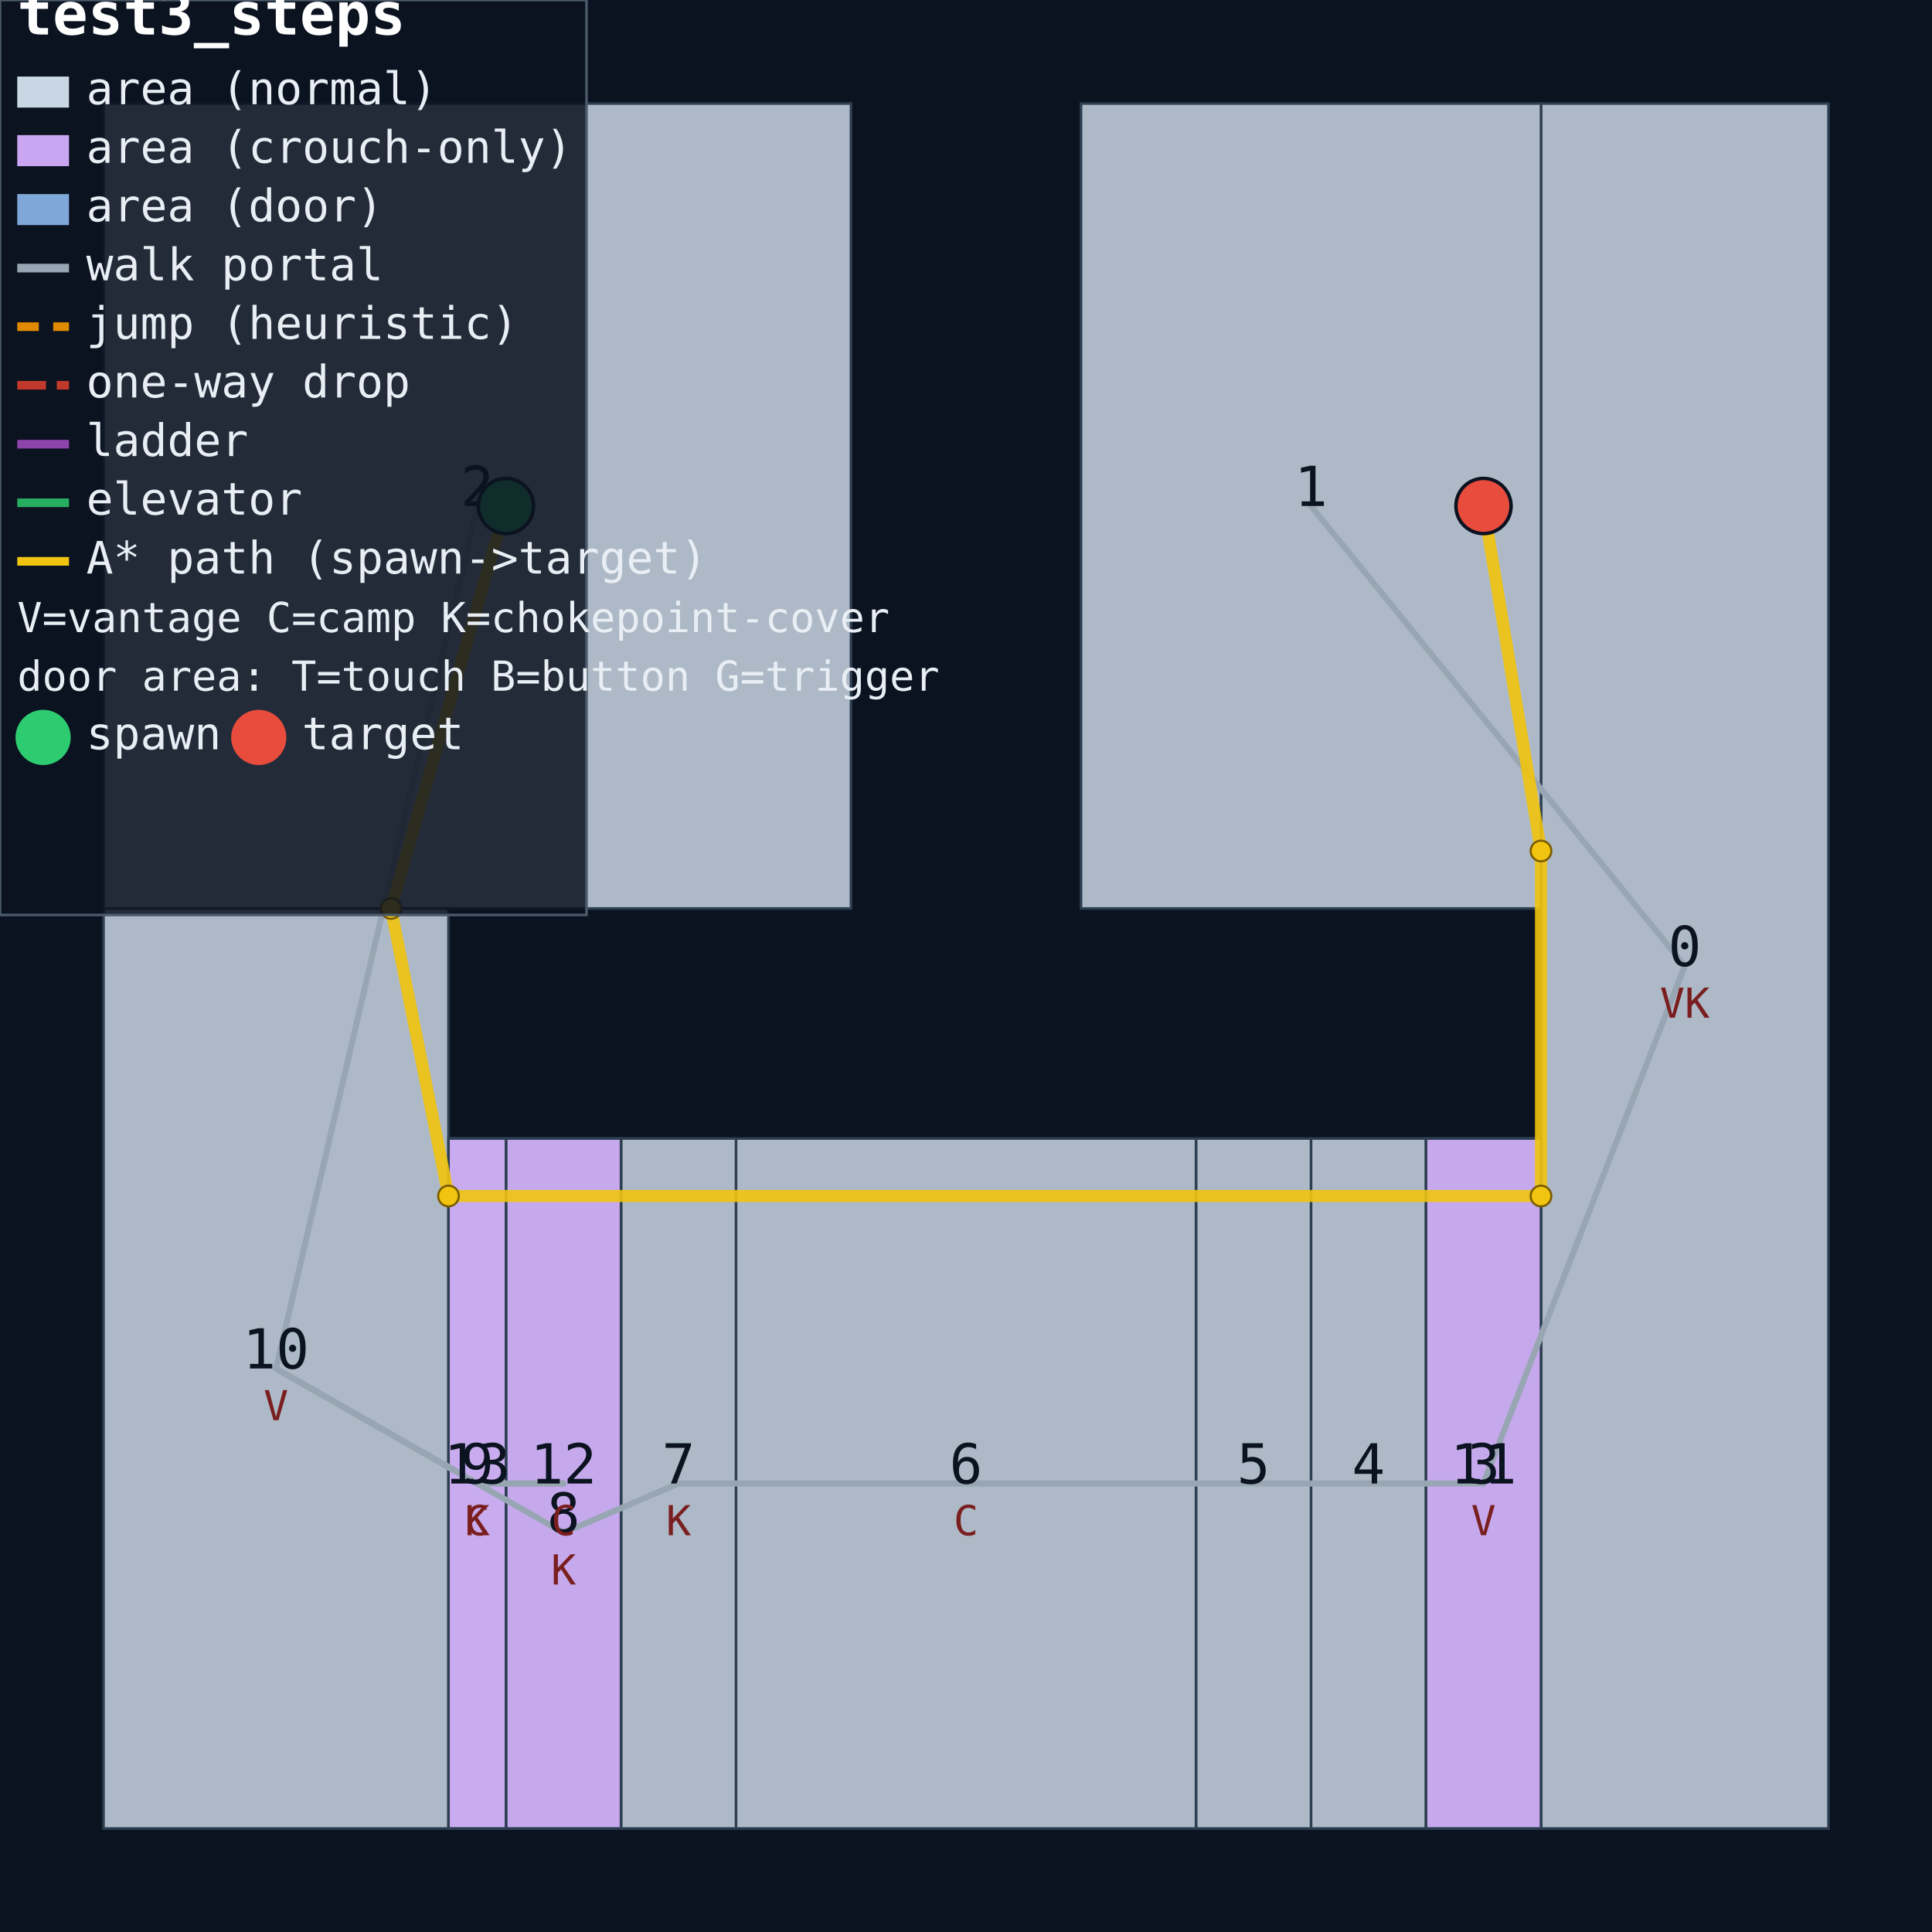
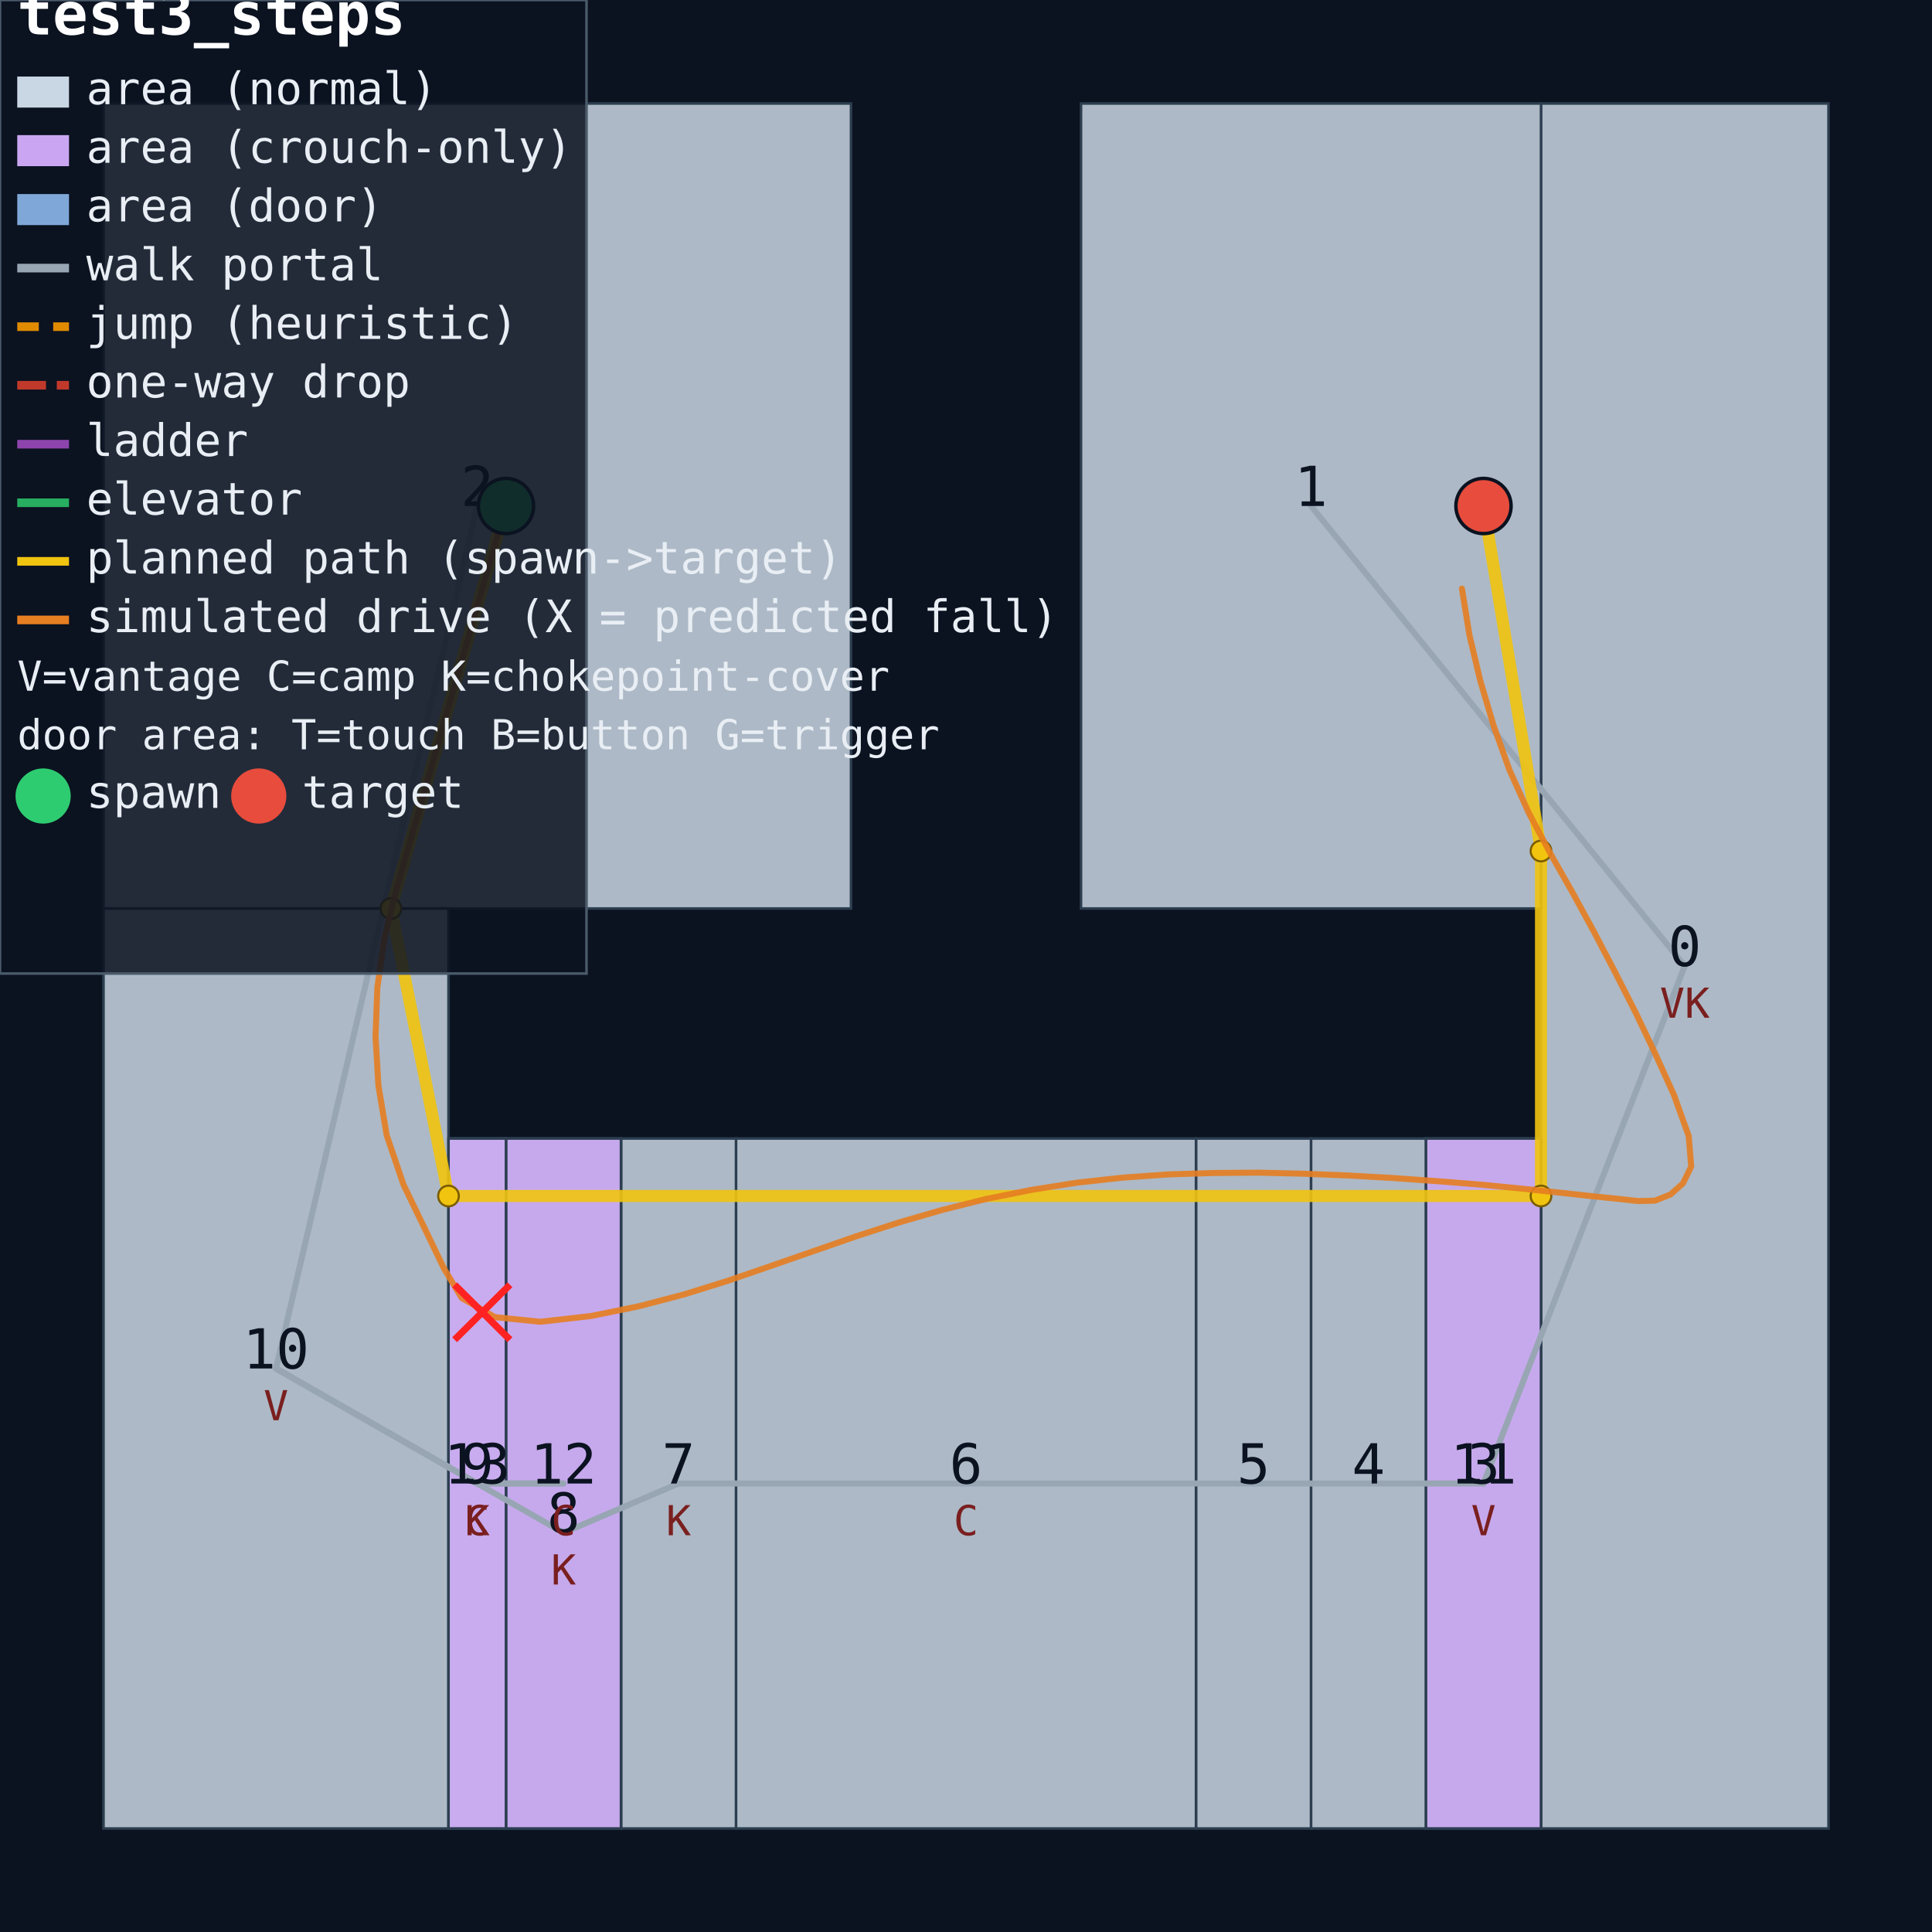
<svg xmlns="http://www.w3.org/2000/svg" viewBox="-12.8 -524.8 537.6 537.6" font-family="monospace">
  <rect x="-12.8" y="-524.8" width="537.6" height="537.6" fill="#0b1220" />
  <defs>
    <marker id="arrow" viewBox="0 0 10 10" refX="8" refY="5" markerWidth="5" markerHeight="5" orient="auto-start-reverse">
      <path d="M0,0 L10,5 L0,10 z" fill="#c0392b" />
    </marker>
  </defs>
  <g stroke="#2c3e50" stroke-width="0.72" fill-opacity="0.85">
    <polygon fill="#c9d6e3" points="416.0,-496.0 496.0,-496.0 496.0,-16.0 416.0,-16.0 " />
    <polygon fill="#c9d6e3" points="288.0,-496.0 416.0,-496.0 416.0,-272.0 288.0,-272.0 " />
    <polygon fill="#c9d6e3" points="16.0,-496.0 224.0,-496.0 224.0,-272.0 16.0,-272.0 " />
    <polygon fill="#c9d6e3" points="384.0,-208.0 416.0,-208.0 416.0,-16.0 384.0,-16.0 " />
    <polygon fill="#c9d6e3" points="352.0,-208.0 384.0,-208.0 384.0,-16.0 352.0,-16.0 " />
    <polygon fill="#c9d6e3" points="320.0,-208.0 352.0,-208.0 352.0,-16.0 320.0,-16.0 " />
    <polygon fill="#c9d6e3" points="192.0,-208.0 320.0,-208.0 320.0,-16.0 192.0,-16.0 " />
    <polygon fill="#c9d6e3" points="160.0,-208.0 192.0,-208.0 192.0,-16.0 160.0,-16.0 " />
    <polygon fill="#c9d6e3" points="128.0,-208.0 160.0,-208.0 160.0,-16.0 128.0,-16.0 " />
    <polygon fill="#c9d6e3" points="112.0,-208.0 128.0,-208.0 128.0,-16.0 112.0,-16.0 " />
    <polygon fill="#c9d6e3" points="112.0,-208.0 128.0,-208.0 128.0,-16.0 112.0,-16.0 " />
    <polygon fill="#c9d6e3" points="16.0,-272.0 112.0,-272.0 112.0,-16.0 16.0,-16.0 " />
    <polygon fill="#caa6f2" points="384.0,-208.0 416.0,-208.0 416.0,-16.0 384.0,-16.0 " />
    <polygon fill="#caa6f2" points="128.0,-208.0 160.0,-208.0 160.0,-16.0 128.0,-16.0 " />
    <polygon fill="#caa6f2" points="112.0,-208.0 128.0,-208.0 128.0,-16.0 112.0,-16.0 " />
  </g>
  <g stroke-linecap="round">
    <line x1="256.0" y1="-112.0" x2="176.0" y2="-112.0" stroke="#98a6b3" stroke-width="1.68" />
    <line x1="456.0" y1="-256.0" x2="352.0" y2="-384.0" stroke="#98a6b3" stroke-width="1.68" />
    <line x1="456.0" y1="-256.0" x2="400.0" y2="-112.0" stroke="#98a6b3" stroke-width="1.68" />
    <line x1="120.0" y1="-384.0" x2="64.0" y2="-144.0" stroke="#98a6b3" stroke-width="1.68" />
    <line x1="400.0" y1="-112.0" x2="368.0" y2="-112.0" stroke="#98a6b3" stroke-width="1.68" />
    <line x1="368.0" y1="-112.0" x2="336.0" y2="-112.0" stroke="#98a6b3" stroke-width="1.68" />
    <line x1="336.0" y1="-112.0" x2="256.0" y2="-112.0" stroke="#98a6b3" stroke-width="1.68" />
    <line x1="144.0" y1="-98.3" x2="120.0" y2="-112.0" stroke="#98a6b3" stroke-width="1.68" />
    <line x1="144.0" y1="-112.0" x2="120.0" y2="-112.0" stroke="#98a6b3" stroke-width="1.68" />
    <line x1="144.0" y1="-112.0" x2="120.0" y2="-112.0" stroke="#98a6b3" stroke-width="1.68" />
    <line x1="176.0" y1="-112.0" x2="144.0" y2="-98.3" stroke="#98a6b3" stroke-width="1.68" />
    <line x1="120.0" y1="-112.0" x2="64.0" y2="-144.0" stroke="#98a6b3" stroke-width="1.68" />
    <line x1="120.0" y1="-112.0" x2="64.0" y2="-144.0" stroke="#98a6b3" stroke-width="1.68" />
    <line x1="120.0" y1="-112.0" x2="64.0" y2="-144.0" stroke="#98a6b3" stroke-width="1.68" />
    <line x1="120.0" y1="-112.0" x2="64.0" y2="-144.0" stroke="#98a6b3" stroke-width="1.68" />
    <line x1="400.0" y1="-112.0" x2="400.0" y2="-112.0" stroke="#98a6b3" stroke-width="1.68" />
  </g>
  <g fill="#0b1220" text-anchor="middle" font-size="15.36">
    <text x="456.0" y="-256.0">0</text>
    <text x="456.0" y="-241.6" font-size="11.52" fill="#7a1f1f">VK</text>
    <text x="352.0" y="-384.0">1</text>
    <text x="120.0" y="-384.0">2</text>
    <text x="400.0" y="-112.0">3</text>
    <text x="400.0" y="-97.6" font-size="11.52" fill="#7a1f1f">V</text>
    <text x="368.0" y="-112.0">4</text>
    <text x="336.0" y="-112.0">5</text>
    <text x="256.0" y="-112.0">6</text>
    <text x="256.0" y="-97.6" font-size="11.52" fill="#7a1f1f">C</text>
    <text x="176.0" y="-112.0">7</text>
    <text x="176.0" y="-97.6" font-size="11.52" fill="#7a1f1f">K</text>
    <text x="144.0" y="-98.3">8</text>
    <text x="144.0" y="-83.9" font-size="11.52" fill="#7a1f1f">K</text>
    <text x="120.0" y="-112.0">9</text>
    <text x="120.0" y="-97.6" font-size="11.52" fill="#7a1f1f">K</text>
    <text x="64.0" y="-144.0">10</text>
    <text x="64.0" y="-129.6" font-size="11.52" fill="#7a1f1f">V</text>
    <text x="400.0" y="-112.0">11</text>
    <text x="144.0" y="-112.0">12</text>
    <text x="144.0" y="-97.6" font-size="11.52" fill="#7a1f1f">C</text>
    <text x="120.0" y="-112.0">13</text>
    <text x="120.0" y="-97.6" font-size="11.52" fill="#7a1f1f">C</text>
  </g>
  <polyline fill="none" stroke="#f1c40f" stroke-width="3.36" stroke-opacity="0.9" stroke-linecap="round" stroke-linejoin="round" points="128.0,-384.0 96.0,-272.0 112.0,-192.0 416.0,-192.0 416.0,-288.0 400.0,-384.0 " />
  <circle cx="128.0" cy="-384.0" r="2.88" fill="#f1c40f" stroke="#7a5c00" stroke-width="0.58" />
  <circle cx="96.0" cy="-272.0" r="2.88" fill="#f1c40f" stroke="#7a5c00" stroke-width="0.58" />
  <circle cx="112.0" cy="-192.0" r="2.88" fill="#f1c40f" stroke="#7a5c00" stroke-width="0.58" />
  <circle cx="416.0" cy="-192.0" r="2.88" fill="#f1c40f" stroke="#7a5c00" stroke-width="0.58" />
  <circle cx="416.0" cy="-288.0" r="2.88" fill="#f1c40f" stroke="#7a5c00" stroke-width="0.58" />
  <circle cx="400.0" cy="-384.0" r="2.88" fill="#f1c40f" stroke="#7a5c00" stroke-width="0.58" />
+   <polyline fill="none" stroke="#e67e22" stroke-width="1.68" stroke-opacity="0.9" stroke-linecap="round" stroke-linejoin="round" points="128.0,-384.0 126.9,-380.3 124.5,-371.8 121.1,-360.0 117.7,-348.0 114.3,-336.0 110.8,-324.0 107.4,-311.9 104.0,-299.9 100.5,-287.9 97.1,-275.9 94.1,-263.4 92.2,-250.0 91.7,-236.3 92.5,-222.7 94.8,-208.9 99.5,-195.1 105.7,-182.3 110.7,-171.9 115.7,-163.6 124.9,-158.3 137.5,-157.0 151.6,-158.6 164.9,-161.3 177.5,-164.6 189.7,-168.4 201.6,-172.5 213.4,-176.6 225.2,-180.7 237.2,-184.6 249.3,-188.1 261.7,-191.2 274.2,-193.7 286.8,-195.7 299.5,-197.1 312.1,-198.0 324.8,-198.4 337.4,-198.5 350.0,-198.2 362.5,-197.7 375.0,-197.0 387.5,-196.1 400.0,-195.1 412.2,-193.9 422.4,-192.8 430.7,-191.9 437.5,-191.2 443.0,-190.6 447.7,-190.7 452.0,-192.4 455.5,-195.5 457.8,-200.2 457.1,-208.7 453.0,-220.1 447.7,-231.8 442.3,-243.1 436.6,-254.3 430.8,-265.4 424.8,-276.4 418.6,-287.3 412.6,-298.6 407.2,-310.6 402.8,-322.9 399.1,-335.4 396.1,-348.0 394.0,-361.0 " />
+   <line x1="113.7" y1="-167.3" x2="129.1" y2="-152.0" stroke="#ff2222" stroke-width="1.92" />
+   <line x1="113.7" y1="-152.0" x2="129.1" y2="-167.3" stroke="#ff2222" stroke-width="1.92" />
  <circle cx="128.0" cy="-384.0" r="7.68" fill="#2ecc71" stroke="#0b1220" stroke-width="0.96" />
  <circle cx="400.0" cy="-384.0" r="7.68" fill="#e74c3c" stroke="#0b1220" stroke-width="0.96" />
-   <rect x="-12.8" y="-524.8" width="163.2" height="254.6" fill="#0b1220" fill-opacity="0.85" stroke="#4a5a6a" stroke-width="0.72" />
+   <rect x="-12.8" y="-524.8" width="163.2" height="270.9" fill="#0b1220" fill-opacity="0.85" stroke="#4a5a6a" stroke-width="0.72" />
  <text x="-8.0" y="-515.2" font-size="16.32" fill="#ffffff" font-weight="bold">test3_steps</text>
  <rect x="-8.0" y="-503.5" width="14.40" height="8.64" fill="#c9d6e3" />
  <text x="11.2" y="-495.8" font-size="12.48" fill="#e8eef4">area (normal)</text>
  <rect x="-8.0" y="-487.2" width="14.40" height="8.64" fill="#caa6f2" />
  <text x="11.2" y="-479.5" font-size="12.48" fill="#e8eef4">area (crouch-only)</text>
  <rect x="-8.0" y="-470.8" width="14.40" height="8.64" fill="#7fa8d9" />
  <text x="11.2" y="-463.2" font-size="12.48" fill="#e8eef4">area (door)</text>
  <line x1="-8.0" y1="-450.2" x2="6.4" y2="-450.2" stroke="#98a6b3" stroke-width="2.40" />
  <text x="11.2" y="-446.8" font-size="12.48" fill="#e8eef4">walk portal</text>
  <line x1="-8.0" y1="-433.9" x2="6.4" y2="-433.9" stroke="#e08a00" stroke-width="2.40" stroke-dasharray="6,4" />
  <text x="11.2" y="-430.5" font-size="12.48" fill="#e8eef4">jump (heuristic)</text>
  <line x1="-8.0" y1="-417.6" x2="6.4" y2="-417.6" stroke="#c0392b" stroke-width="2.40" stroke-dasharray="8,3" />
  <text x="11.2" y="-414.2" font-size="12.48" fill="#e8eef4">one-way drop</text>
  <line x1="-8.0" y1="-401.2" x2="6.4" y2="-401.2" stroke="#8e44ad" stroke-width="2.40" />
  <text x="11.2" y="-397.9" font-size="12.48" fill="#e8eef4">ladder</text>
  <line x1="-8.0" y1="-384.9" x2="6.4" y2="-384.9" stroke="#27ae60" stroke-width="2.40" />
  <text x="11.2" y="-381.6" font-size="12.48" fill="#e8eef4">elevator</text>
  <line x1="-8.0" y1="-368.6" x2="6.4" y2="-368.6" stroke="#f1c40f" stroke-width="2.40" />
-   <text x="11.2" y="-365.2" font-size="12.48" fill="#e8eef4">A* path (spawn-&gt;target)</text>
-   <text x="-8.0" y="-348.9" font-size="11.52" fill="#e8eef4">V=vantage C=camp K=chokepoint-cover</text>
-   <text x="-8.0" y="-332.6" font-size="11.52" fill="#e8eef4">door area: T=touch B=button G=trigger</text>
-   <circle cx="-0.8" cy="-319.6" r="7.68" fill="#2ecc71" />
-   <text x="11.2" y="-316.3" font-size="12.48" fill="#e8eef4">spawn</text>
-   <circle cx="59.2" cy="-319.6" r="7.68" fill="#e74c3c" />
-   <text x="71.2" y="-316.3" font-size="12.48" fill="#e8eef4">target</text>
+   <text x="11.2" y="-365.2" font-size="12.48" fill="#e8eef4">planned path (spawn-&gt;target)</text>
+   <line x1="-8.0" y1="-352.3" x2="6.4" y2="-352.3" stroke="#e67e22" stroke-width="2.40" />
+   <text x="11.2" y="-348.9" font-size="12.48" fill="#e8eef4">simulated drive (X = predicted fall)</text>
+   <text x="-8.0" y="-332.6" font-size="11.52" fill="#e8eef4">V=vantage C=camp K=chokepoint-cover</text>
+   <text x="-8.0" y="-316.3" font-size="11.52" fill="#e8eef4">door area: T=touch B=button G=trigger</text>
+   <circle cx="-0.8" cy="-303.3" r="7.68" fill="#2ecc71" />
+   <text x="11.2" y="-300.0" font-size="12.48" fill="#e8eef4">spawn</text>
+   <circle cx="59.2" cy="-303.3" r="7.68" fill="#e74c3c" />
+   <text x="71.2" y="-300.0" font-size="12.48" fill="#e8eef4">target</text>
</svg>
